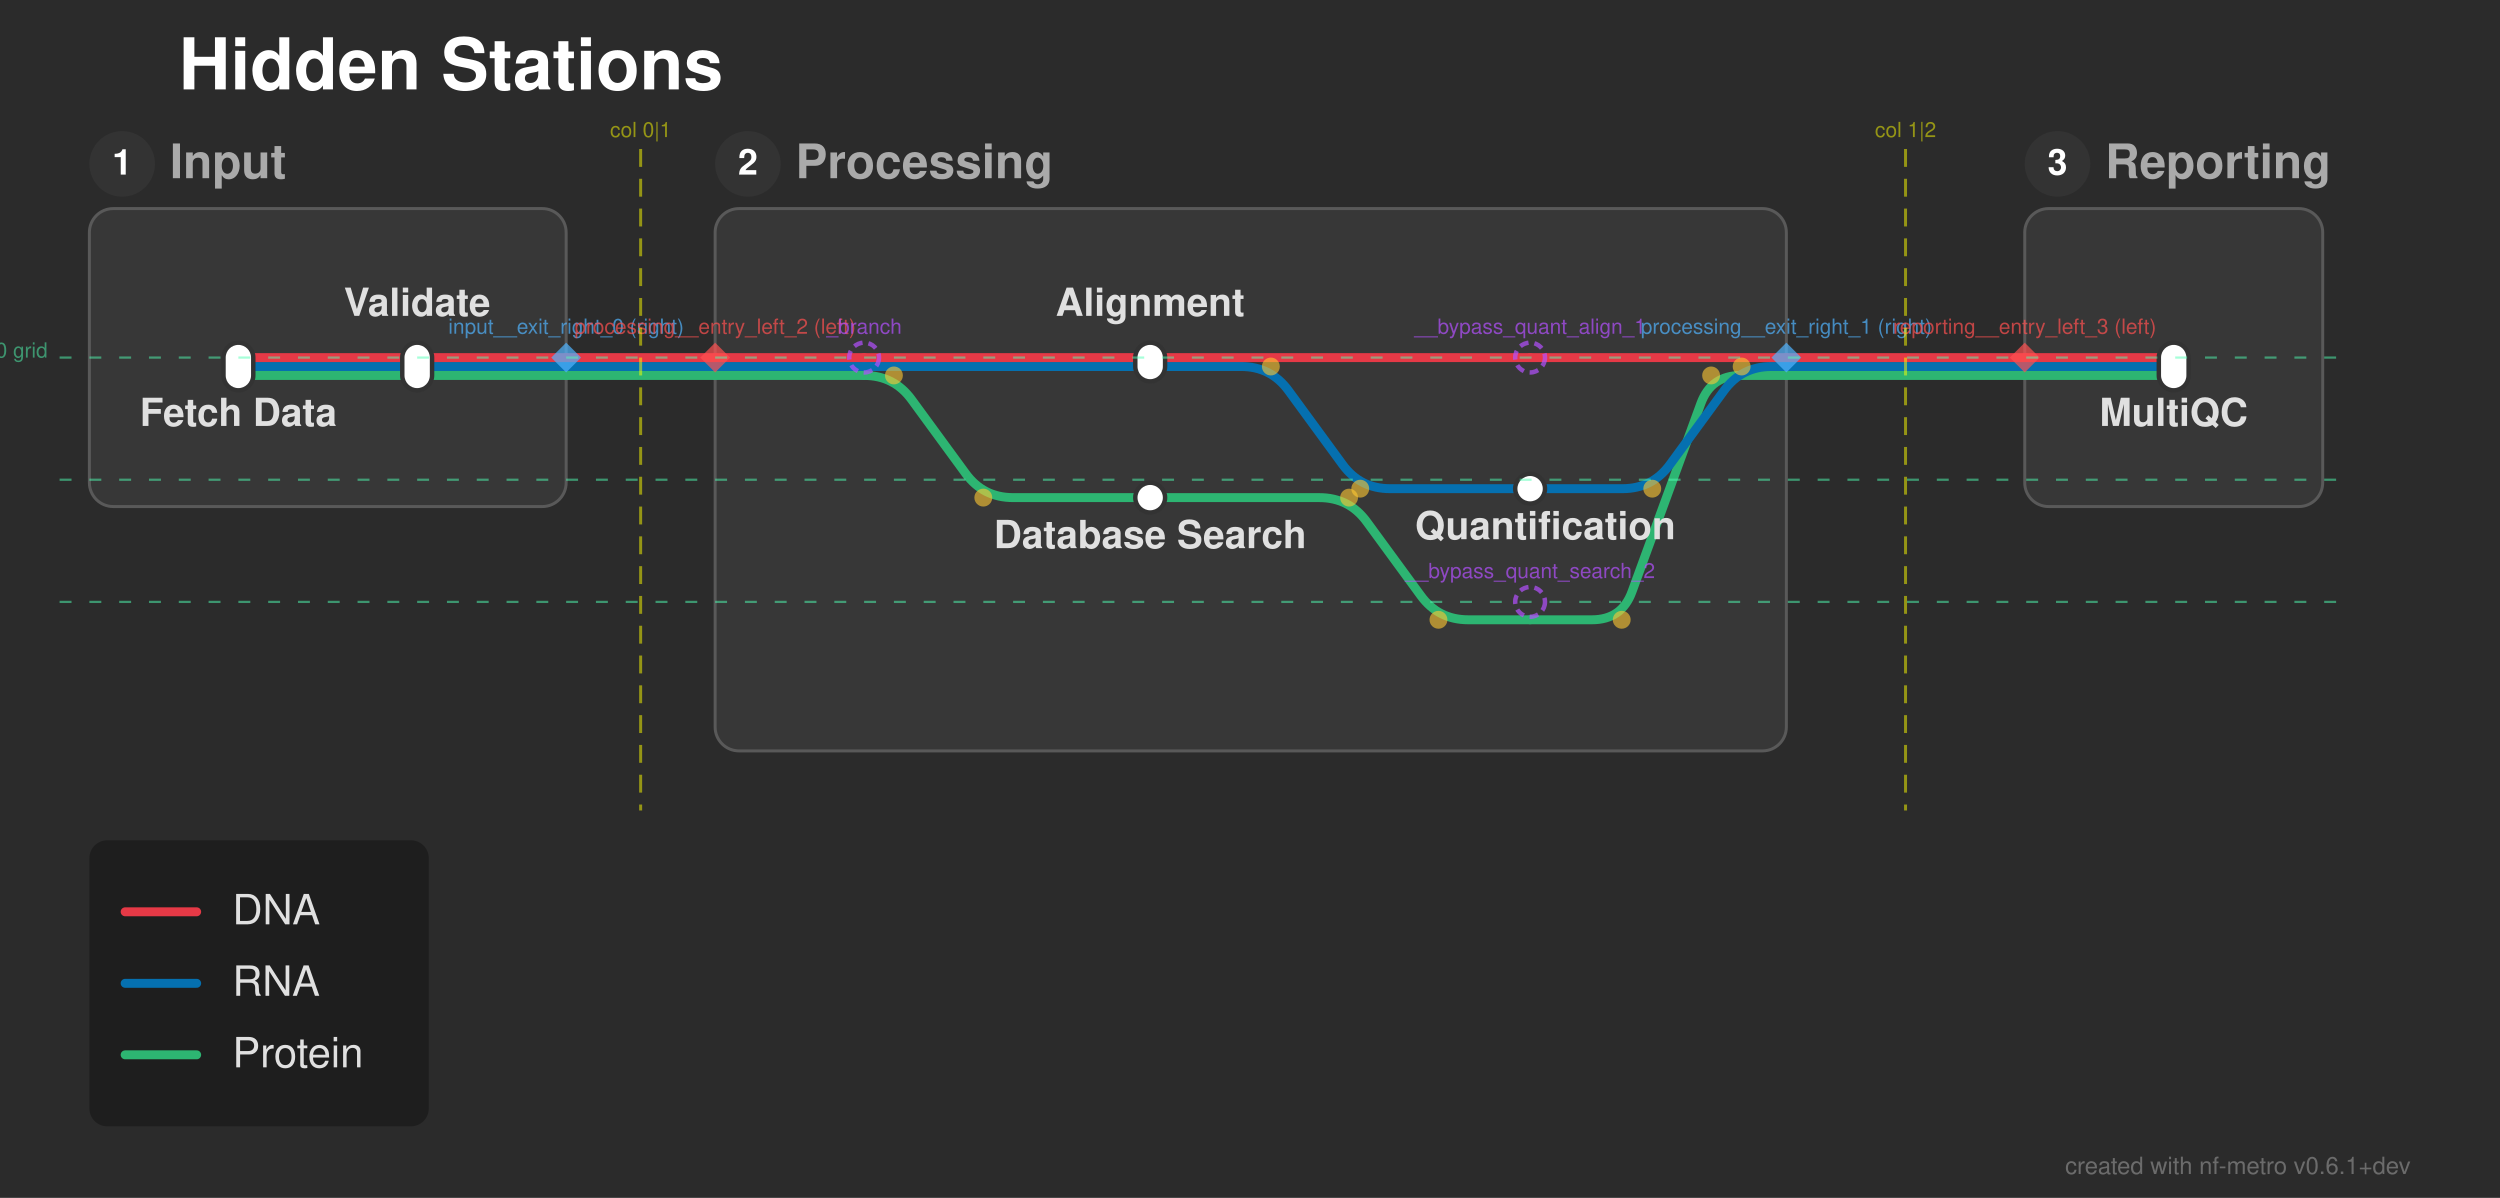
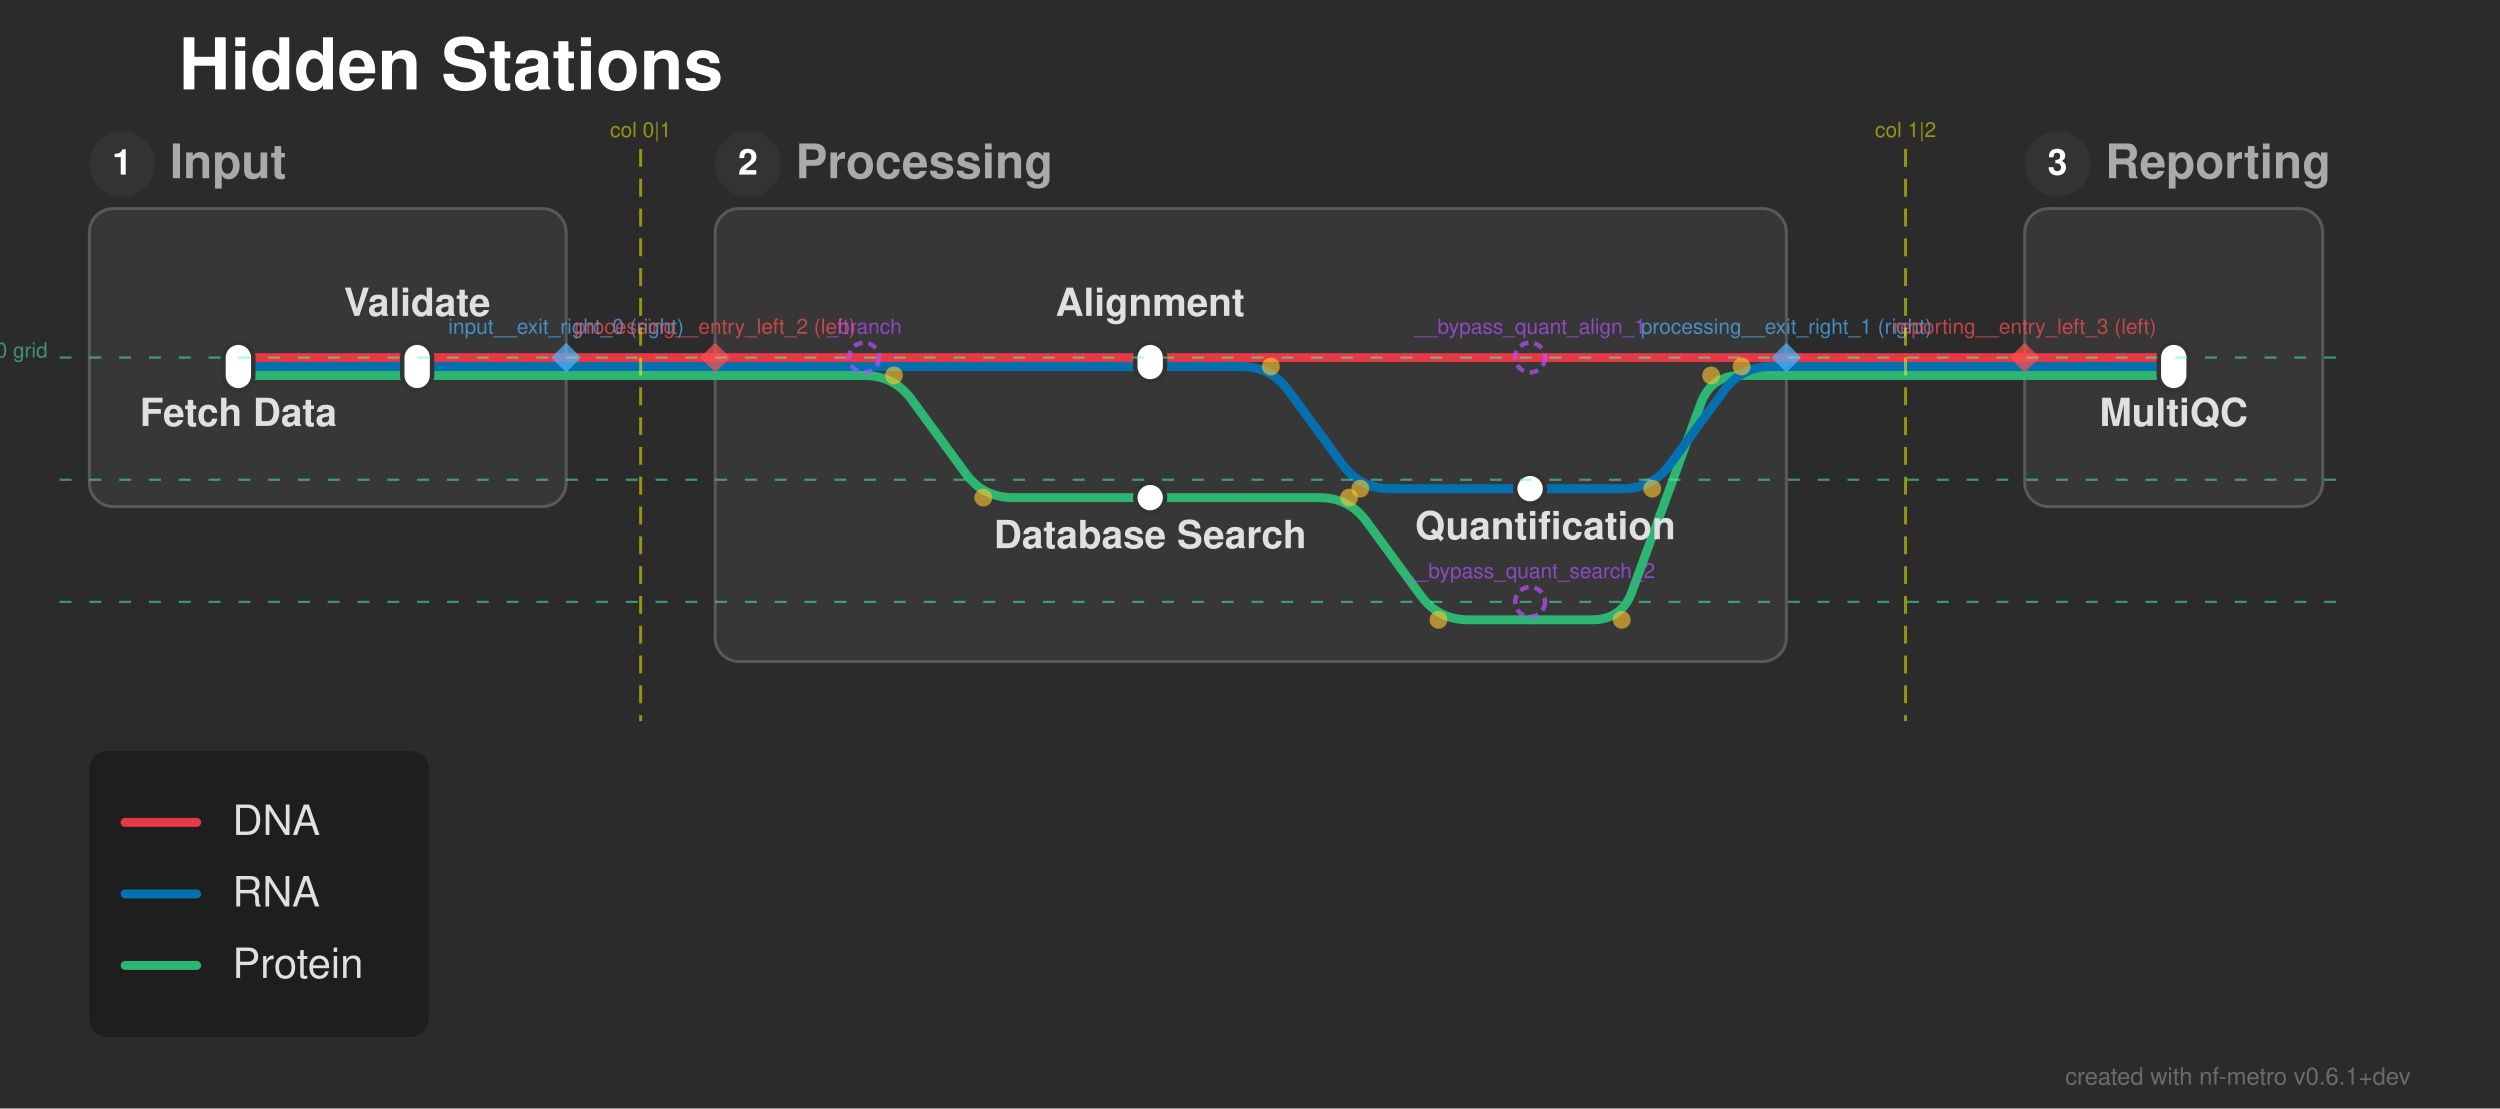
- <svg xmlns="http://www.w3.org/2000/svg" width="839" height="402" viewBox="0 0 839 402">
+ <svg xmlns="http://www.w3.org/2000/svg" width="839" height="372" viewBox="0 0 839 372">
  <defs>
</defs>
-   <rect x="0" y="0" width="839" height="402" fill="#2b2b2b" />
+   <rect x="0" y="0" width="839" height="372" fill="#2b2b2b" />
  <text x="60.0" y="30.0" font-size="24.0" fill="#ffffff" font-family="'Helvetica Neue', Helvetica, Arial, sans-serif" font-weight="bold" class="nf-metro-title">Hidden Stations</text>
  <rect x="30.0" y="70.0" width="160.0" height="100.0" rx="8" ry="8" fill="#373737" stroke="#595959" stroke-width="1.0" />
  <circle cx="41.0" cy="55.0" r="11" fill="#333333" class="nf-metro-section-num-circle" />
  <text x="41.0" y="55.0" font-size="12" fill="#ffffff" font-family="'Helvetica Neue', Helvetica, Arial, sans-serif" font-weight="bold" text-anchor="middle" dy="0.3em">1</text>
  <text x="57.0" y="55.0" font-size="16.0" fill="#aaaaaa" font-family="'Helvetica Neue', Helvetica, Arial, sans-serif" font-weight="bold" dy="0.3em" class="nf-metro-section-label">Input</text>
-   <rect x="240.0" y="70.0" width="359.5" height="182.0" rx="8" ry="8" fill="#373737" stroke="#595959" stroke-width="1.0" />
+   <rect x="240.0" y="70.0" width="359.5" height="152.0" rx="8" ry="8" fill="#373737" stroke="#595959" stroke-width="1.0" />
  <circle cx="251.0" cy="55.0" r="11" fill="#333333" class="nf-metro-section-num-circle" />
  <text x="251.0" y="55.0" font-size="12" fill="#ffffff" font-family="'Helvetica Neue', Helvetica, Arial, sans-serif" font-weight="bold" text-anchor="middle" dy="0.3em">2</text>
  <text x="267.0" y="55.0" font-size="16.0" fill="#aaaaaa" font-family="'Helvetica Neue', Helvetica, Arial, sans-serif" font-weight="bold" dy="0.3em" class="nf-metro-section-label">Processing</text>
  <rect x="679.5" y="70.0" width="100.0" height="100.0" rx="8" ry="8" fill="#373737" stroke="#595959" stroke-width="1.0" />
  <circle cx="690.5" cy="55.0" r="11" fill="#333333" class="nf-metro-section-num-circle" />
  <text x="690.5" y="55.0" font-size="12" fill="#ffffff" font-family="'Helvetica Neue', Helvetica, Arial, sans-serif" font-weight="bold" text-anchor="middle" dy="0.3em">3</text>
  <text x="706.5" y="55.0" font-size="16.0" fill="#aaaaaa" font-family="'Helvetica Neue', Helvetica, Arial, sans-serif" font-weight="bold" dy="0.3em" class="nf-metro-section-label">Reporting</text>
  <path d="M80.0,126.0 L140.0,126.0" stroke="#2db572" stroke-width="3.0" stroke-linecap="round" class="metro-line-prot" />
  <path d="M290.0,126.0 L290.0,126.0 Q300.0,126.0,305.905,134.07 L324.095,158.93 Q330.0,167.0,340.0,167.0 L386.0,167.0" stroke="#2db572" stroke-width="3.0" fill="none" stroke-linecap="round" stroke-linejoin="round" class="metro-line-prot" />
  <path d="M140.0,126.0 L190.0,126.0" stroke="#2db572" stroke-width="3.0" stroke-linecap="round" class="metro-line-prot" />
  <path d="M240.0,126.0 L290.0,126.0" stroke="#2db572" stroke-width="3.0" stroke-linecap="round" class="metro-line-prot" />
  <path d="M679.5,126.0 L729.5,126.0" stroke="#2db572" stroke-width="3.0" stroke-linecap="round" class="metro-line-prot" />
  <path d="M190.0,126.0 L240.0,126.0" stroke="#2db572" stroke-width="3.0" stroke-linecap="round" class="metro-line-prot" />
  <path d="M599.5,126.0 L679.5,126.0" stroke="#2db572" stroke-width="3.0" stroke-linecap="round" class="metro-line-prot" />
  <path d="M386.0,167.0 L442.75,167.0 Q452.75,167.0,458.655,175.07 L476.845,199.93 Q482.75,208.0,492.75,208.0 L513.5,208.0" stroke="#2db572" stroke-width="3.0" fill="none" stroke-linecap="round" stroke-linejoin="round" class="metro-line-prot" />
  <path d="M513.5,208.0 L534.25,208.0 Q544.25,208.0,547.686,198.609 L570.814,135.391 Q574.25,126.0,584.25,126.0 L599.5,126.0" stroke="#2db572" stroke-width="3.0" fill="none" stroke-linecap="round" stroke-linejoin="round" class="metro-line-prot" />
  <path d="M80.0,123.0 L140.0,123.0" stroke="#0570b0" stroke-width="3.0" stroke-linecap="round" class="metro-line-rna" />
  <path d="M290.0,123.0 L386.0,123.0" stroke="#0570b0" stroke-width="3.0" stroke-linecap="round" class="metro-line-rna" />
  <path d="M386.0,123.0 L416.5,123.0 Q426.5,123.0,432.405,131.07 L450.595,155.93 Q456.5,164.0,466.5,164.0 L513.5,164.0" stroke="#0570b0" stroke-width="3.0" fill="none" stroke-linecap="round" stroke-linejoin="round" class="metro-line-rna" />
  <path d="M140.0,123.0 L190.0,123.0" stroke="#0570b0" stroke-width="3.0" stroke-linecap="round" class="metro-line-rna" />
  <path d="M240.0,123.0 L290.0,123.0" stroke="#0570b0" stroke-width="3.0" stroke-linecap="round" class="metro-line-rna" />
  <path d="M513.5,164.0 L544.5,164.0 Q554.5,164.0,560.405,155.93 L578.595,131.07 Q584.5,123.0,594.5,123.0 L599.5,123.0" stroke="#0570b0" stroke-width="3.0" fill="none" stroke-linecap="round" stroke-linejoin="round" class="metro-line-rna" />
  <path d="M679.5,123.0 L729.5,123.0" stroke="#0570b0" stroke-width="3.0" stroke-linecap="round" class="metro-line-rna" />
  <path d="M190.0,123.0 L240.0,123.0" stroke="#0570b0" stroke-width="3.0" stroke-linecap="round" class="metro-line-rna" />
  <path d="M599.5,123.0 L679.5,123.0" stroke="#0570b0" stroke-width="3.0" stroke-linecap="round" class="metro-line-rna" />
  <path d="M80.0,120.0 L140.0,120.0" stroke="#e63946" stroke-width="3.0" stroke-linecap="round" class="metro-line-dna" />
  <path d="M290.0,120.0 L386.0,120.0" stroke="#e63946" stroke-width="3.0" stroke-linecap="round" class="metro-line-dna" />
  <path d="M140.0,120.0 L190.0,120.0" stroke="#e63946" stroke-width="3.0" stroke-linecap="round" class="metro-line-dna" />
  <path d="M240.0,120.0 L290.0,120.0" stroke="#e63946" stroke-width="3.0" stroke-linecap="round" class="metro-line-dna" />
  <path d="M679.5,120.0 L729.5,120.0" stroke="#e63946" stroke-width="3.0" stroke-linecap="round" class="metro-line-dna" />
  <path d="M190.0,120.0 L240.0,120.0" stroke="#e63946" stroke-width="3.0" stroke-linecap="round" class="metro-line-dna" />
  <path d="M599.5,120.0 L679.5,120.0" stroke="#e63946" stroke-width="3.0" stroke-linecap="round" class="metro-line-dna" />
  <path d="M386.0,120.0 L513.5,120.0" stroke="#e63946" stroke-width="3.0" stroke-linecap="round" class="metro-line-dna" />
  <path d="M513.5,120.0 L599.5,120.0" stroke="#e63946" stroke-width="3.0" stroke-linecap="round" class="metro-line-dna" />
  <rect x="75.0" y="115.0" width="10.0" height="16.0" rx="5.0" ry="5.0" fill="#ffffff" stroke="#333333" stroke-width="1.5" />
  <rect x="135.0" y="115.0" width="10.0" height="16.0" rx="5.0" ry="5.0" fill="#ffffff" stroke="#333333" stroke-width="1.5" />
  <rect x="381.0" y="115.0" width="10.0" height="13.0" rx="5.0" ry="5.0" fill="#ffffff" stroke="#333333" stroke-width="1.5" />
  <rect x="508.5" y="159.0" width="10.0" height="10.0" rx="5.0" ry="5.0" fill="#ffffff" stroke="#333333" stroke-width="1.5" />
  <rect x="381.0" y="162.0" width="10.0" height="10.0" rx="5.0" ry="5.0" fill="#ffffff" stroke="#333333" stroke-width="1.5" />
  <rect x="724.5" y="115.0" width="10.0" height="16.0" rx="5.0" ry="5.0" fill="#ffffff" stroke="#333333" stroke-width="1.5" />
  <text x="80.0" y="137.0" font-size="13.0" fill="#e0e0e0" font-family="'Helvetica Neue', Helvetica, Arial, sans-serif" font-weight="bold" text-anchor="middle" dominant-baseline="hanging">Fetch Data</text>
  <text x="729.5" y="137.0" font-size="13.0" fill="#e0e0e0" font-family="'Helvetica Neue', Helvetica, Arial, sans-serif" font-weight="bold" text-anchor="middle" dominant-baseline="hanging">MultiQC</text>
  <text x="140.0" y="106.0" font-size="13.0" fill="#e0e0e0" font-family="'Helvetica Neue', Helvetica, Arial, sans-serif" font-weight="bold" text-anchor="middle" dominant-baseline="auto">Validate</text>
  <text x="386.0" y="106.0" font-size="13.0" fill="#e0e0e0" font-family="'Helvetica Neue', Helvetica, Arial, sans-serif" font-weight="bold" text-anchor="middle" dominant-baseline="auto">Alignment</text>
  <text x="386.0" y="178.0" font-size="13.0" fill="#e0e0e0" font-family="'Helvetica Neue', Helvetica, Arial, sans-serif" font-weight="bold" text-anchor="middle" dominant-baseline="hanging">Database Search</text>
  <text x="518.6" y="175.0" font-size="13.0" fill="#e0e0e0" font-family="'Helvetica Neue', Helvetica, Arial, sans-serif" font-weight="bold" text-anchor="middle" dominant-baseline="hanging">Quantification</text>
  <circle cx="300.0" cy="126.0" r="3.0" fill="rgba(255, 200, 50, 0.6)" />
  <circle cx="330.0" cy="167.0" r="3.0" fill="rgba(255, 200, 50, 0.6)" />
  <circle cx="426.5" cy="123.0" r="3.0" fill="rgba(255, 200, 50, 0.6)" />
  <circle cx="456.5" cy="164.0" r="3.0" fill="rgba(255, 200, 50, 0.6)" />
  <circle cx="554.5" cy="164.0" r="3.0" fill="rgba(255, 200, 50, 0.6)" />
  <circle cx="584.5" cy="123.0" r="3.0" fill="rgba(255, 200, 50, 0.6)" />
  <circle cx="452.75" cy="167.0" r="3.0" fill="rgba(255, 200, 50, 0.6)" />
  <circle cx="482.75" cy="208.0" r="3.0" fill="rgba(255, 200, 50, 0.6)" />
  <circle cx="544.25" cy="208.0" r="3.0" fill="rgba(255, 200, 50, 0.6)" />
  <circle cx="574.25" cy="126.0" r="3.0" fill="rgba(255, 200, 50, 0.6)" />
  <path d="M190.0,115.0 L195.0,120.0 L190.0,125.0 L185.0,120.0 Z" fill="rgba(80, 180, 255, 0.7)" stroke="none" />
  <text x="190.0" y="112.0" font-size="7" fill="rgba(80, 180, 255, 0.7)" font-family="'Helvetica Neue', Helvetica, Arial, sans-serif" text-anchor="middle" dominant-baseline="auto">input__exit_right_0 (right)</text>
  <path d="M599.5,115.0 L604.5,120.0 L599.5,125.0 L594.5,120.0 Z" fill="rgba(80, 180, 255, 0.7)" stroke="none" />
  <text x="599.5" y="112.0" font-size="7" fill="rgba(80, 180, 255, 0.7)" font-family="'Helvetica Neue', Helvetica, Arial, sans-serif" text-anchor="middle" dominant-baseline="auto">processing__exit_right_1 (right)</text>
  <path d="M240.0,115.0 L245.0,120.0 L240.0,125.0 L235.0,120.0 Z" fill="rgba(255, 80, 80, 0.7)" stroke="none" />
  <text x="240.0" y="112.0" font-size="7" fill="rgba(255, 80, 80, 0.7)" font-family="'Helvetica Neue', Helvetica, Arial, sans-serif" text-anchor="middle" dominant-baseline="auto">processing__entry_left_2 (left)</text>
  <path d="M679.5,115.0 L684.5,120.0 L679.5,125.0 L674.5,120.0 Z" fill="rgba(255, 80, 80, 0.7)" stroke="none" />
  <text x="679.5" y="112.0" font-size="7" fill="rgba(255, 80, 80, 0.7)" font-family="'Helvetica Neue', Helvetica, Arial, sans-serif" text-anchor="middle" dominant-baseline="auto">reporting__entry_left_3 (left)</text>
-   <path d="M215.0,50.0 L215.0,272.0" stroke="rgba(255, 255, 0, 0.5)" stroke-width="1" stroke-dasharray="6,4" />
+   <path d="M215.0,50.0 L215.0,242.0" stroke="rgba(255, 255, 0, 0.5)" stroke-width="1" stroke-dasharray="6,4" />
  <text x="215.0" y="46.0" font-size="7" fill="rgba(255, 255, 0, 0.5)" font-family="'Helvetica Neue', Helvetica, Arial, sans-serif" text-anchor="middle">col 0|1</text>
-   <path d="M639.5,50.0 L639.5,272.0" stroke="rgba(255, 255, 0, 0.5)" stroke-width="1" stroke-dasharray="6,4" />
+   <path d="M639.5,50.0 L639.5,242.0" stroke="rgba(255, 255, 0, 0.5)" stroke-width="1" stroke-dasharray="6,4" />
  <text x="639.5" y="46.0" font-size="7" fill="rgba(255, 255, 0, 0.5)" font-family="'Helvetica Neue', Helvetica, Arial, sans-serif" text-anchor="middle">col 1|2</text>
  <path d="M20.0,120.0 L789.5,120.0" stroke="rgba(80, 255, 180, 0.5)" stroke-width="0.75" stroke-dasharray="4,6" />
  <text x="16.0" y="120.0" font-size="7" fill="rgba(80, 255, 180, 0.5)" font-family="'Helvetica Neue', Helvetica, Arial, sans-serif" text-anchor="end">row 0 grid</text>
  <path d="M20.0,161.0 L789.5,161.0" stroke="rgba(80, 255, 180, 0.5)" stroke-width="0.75" stroke-dasharray="4,6" />
  <path d="M20.0,202.0 L789.5,202.0" stroke="rgba(80, 255, 180, 0.5)" stroke-width="0.75" stroke-dasharray="4,6" />
  <circle cx="290.0" cy="120.0" r="5" fill="none" stroke="rgba(180, 80, 255, 0.7)" stroke-width="1.5" stroke-dasharray="3,2" />
  <text x="290.0" y="112.0" font-size="7" fill="rgba(180, 80, 255, 0.7)" font-family="'Helvetica Neue', Helvetica, Arial, sans-serif" text-anchor="middle" dominant-baseline="auto">_branch</text>
  <circle cx="513.5" cy="120.0" r="5" fill="none" stroke="rgba(180, 80, 255, 0.7)" stroke-width="1.5" stroke-dasharray="3,2" />
  <text x="513.5" y="112.0" font-size="7" fill="rgba(180, 80, 255, 0.7)" font-family="'Helvetica Neue', Helvetica, Arial, sans-serif" text-anchor="middle" dominant-baseline="auto">__bypass_quant_align_1</text>
  <circle cx="513.5" cy="202.0" r="5" fill="none" stroke="rgba(180, 80, 255, 0.7)" stroke-width="1.5" stroke-dasharray="3,2" />
  <text x="513.5" y="194.0" font-size="7" fill="rgba(180, 80, 255, 0.7)" font-family="'Helvetica Neue', Helvetica, Arial, sans-serif" text-anchor="middle" dominant-baseline="auto">__bypass_quant_search_2</text>
-   <rect x="30.0" y="282.0" width="113.9" height="96.0" rx="6" ry="6" fill="rgba(0, 0, 0, 0.3)" />
-   <path d="M42.0,306.0 L66.0,306.0" stroke="#e63946" stroke-width="3.0" stroke-linecap="round" />
-   <text x="78.0" y="306.0" font-size="14.0" fill="#e0e0e0" font-family="'Helvetica Neue', Helvetica, Arial, sans-serif" dy="0.3em">DNA</text>
-   <path d="M42.0,330.0 L66.0,330.0" stroke="#0570b0" stroke-width="3.0" stroke-linecap="round" />
-   <text x="78.0" y="330.0" font-size="14.0" fill="#e0e0e0" font-family="'Helvetica Neue', Helvetica, Arial, sans-serif" dy="0.3em">RNA</text>
-   <path d="M42.0,354.0 L66.0,354.0" stroke="#2db572" stroke-width="3.0" stroke-linecap="round" />
-   <text x="78.0" y="354.0" font-size="14.0" fill="#e0e0e0" font-family="'Helvetica Neue', Helvetica, Arial, sans-serif" dy="0.3em">Protein</text>
-   <text x="809.0" y="394.0" font-size="8" fill="rgba(150, 150, 150, 0.6)" font-family="'Helvetica Neue', Helvetica, Arial, sans-serif" text-anchor="end">created with nf-metro v0.6.1+dev</text>
+   <rect x="30.0" y="252.0" width="113.9" height="96.0" rx="6" ry="6" fill="rgba(0, 0, 0, 0.3)" />
+   <path d="M42.0,276.0 L66.0,276.0" stroke="#e63946" stroke-width="3.0" stroke-linecap="round" />
+   <text x="78.0" y="276.0" font-size="14.0" fill="#e0e0e0" font-family="'Helvetica Neue', Helvetica, Arial, sans-serif" dy="0.3em">DNA</text>
+   <path d="M42.0,300.0 L66.0,300.0" stroke="#0570b0" stroke-width="3.0" stroke-linecap="round" />
+   <text x="78.0" y="300.0" font-size="14.0" fill="#e0e0e0" font-family="'Helvetica Neue', Helvetica, Arial, sans-serif" dy="0.3em">RNA</text>
+   <path d="M42.0,324.0 L66.0,324.0" stroke="#2db572" stroke-width="3.0" stroke-linecap="round" />
+   <text x="78.0" y="324.0" font-size="14.0" fill="#e0e0e0" font-family="'Helvetica Neue', Helvetica, Arial, sans-serif" dy="0.3em">Protein</text>
+   <text x="809.0" y="364.0" font-size="8" fill="rgba(150, 150, 150, 0.6)" font-family="'Helvetica Neue', Helvetica, Arial, sans-serif" text-anchor="end">created with nf-metro v0.6.1+dev</text>
</svg>
